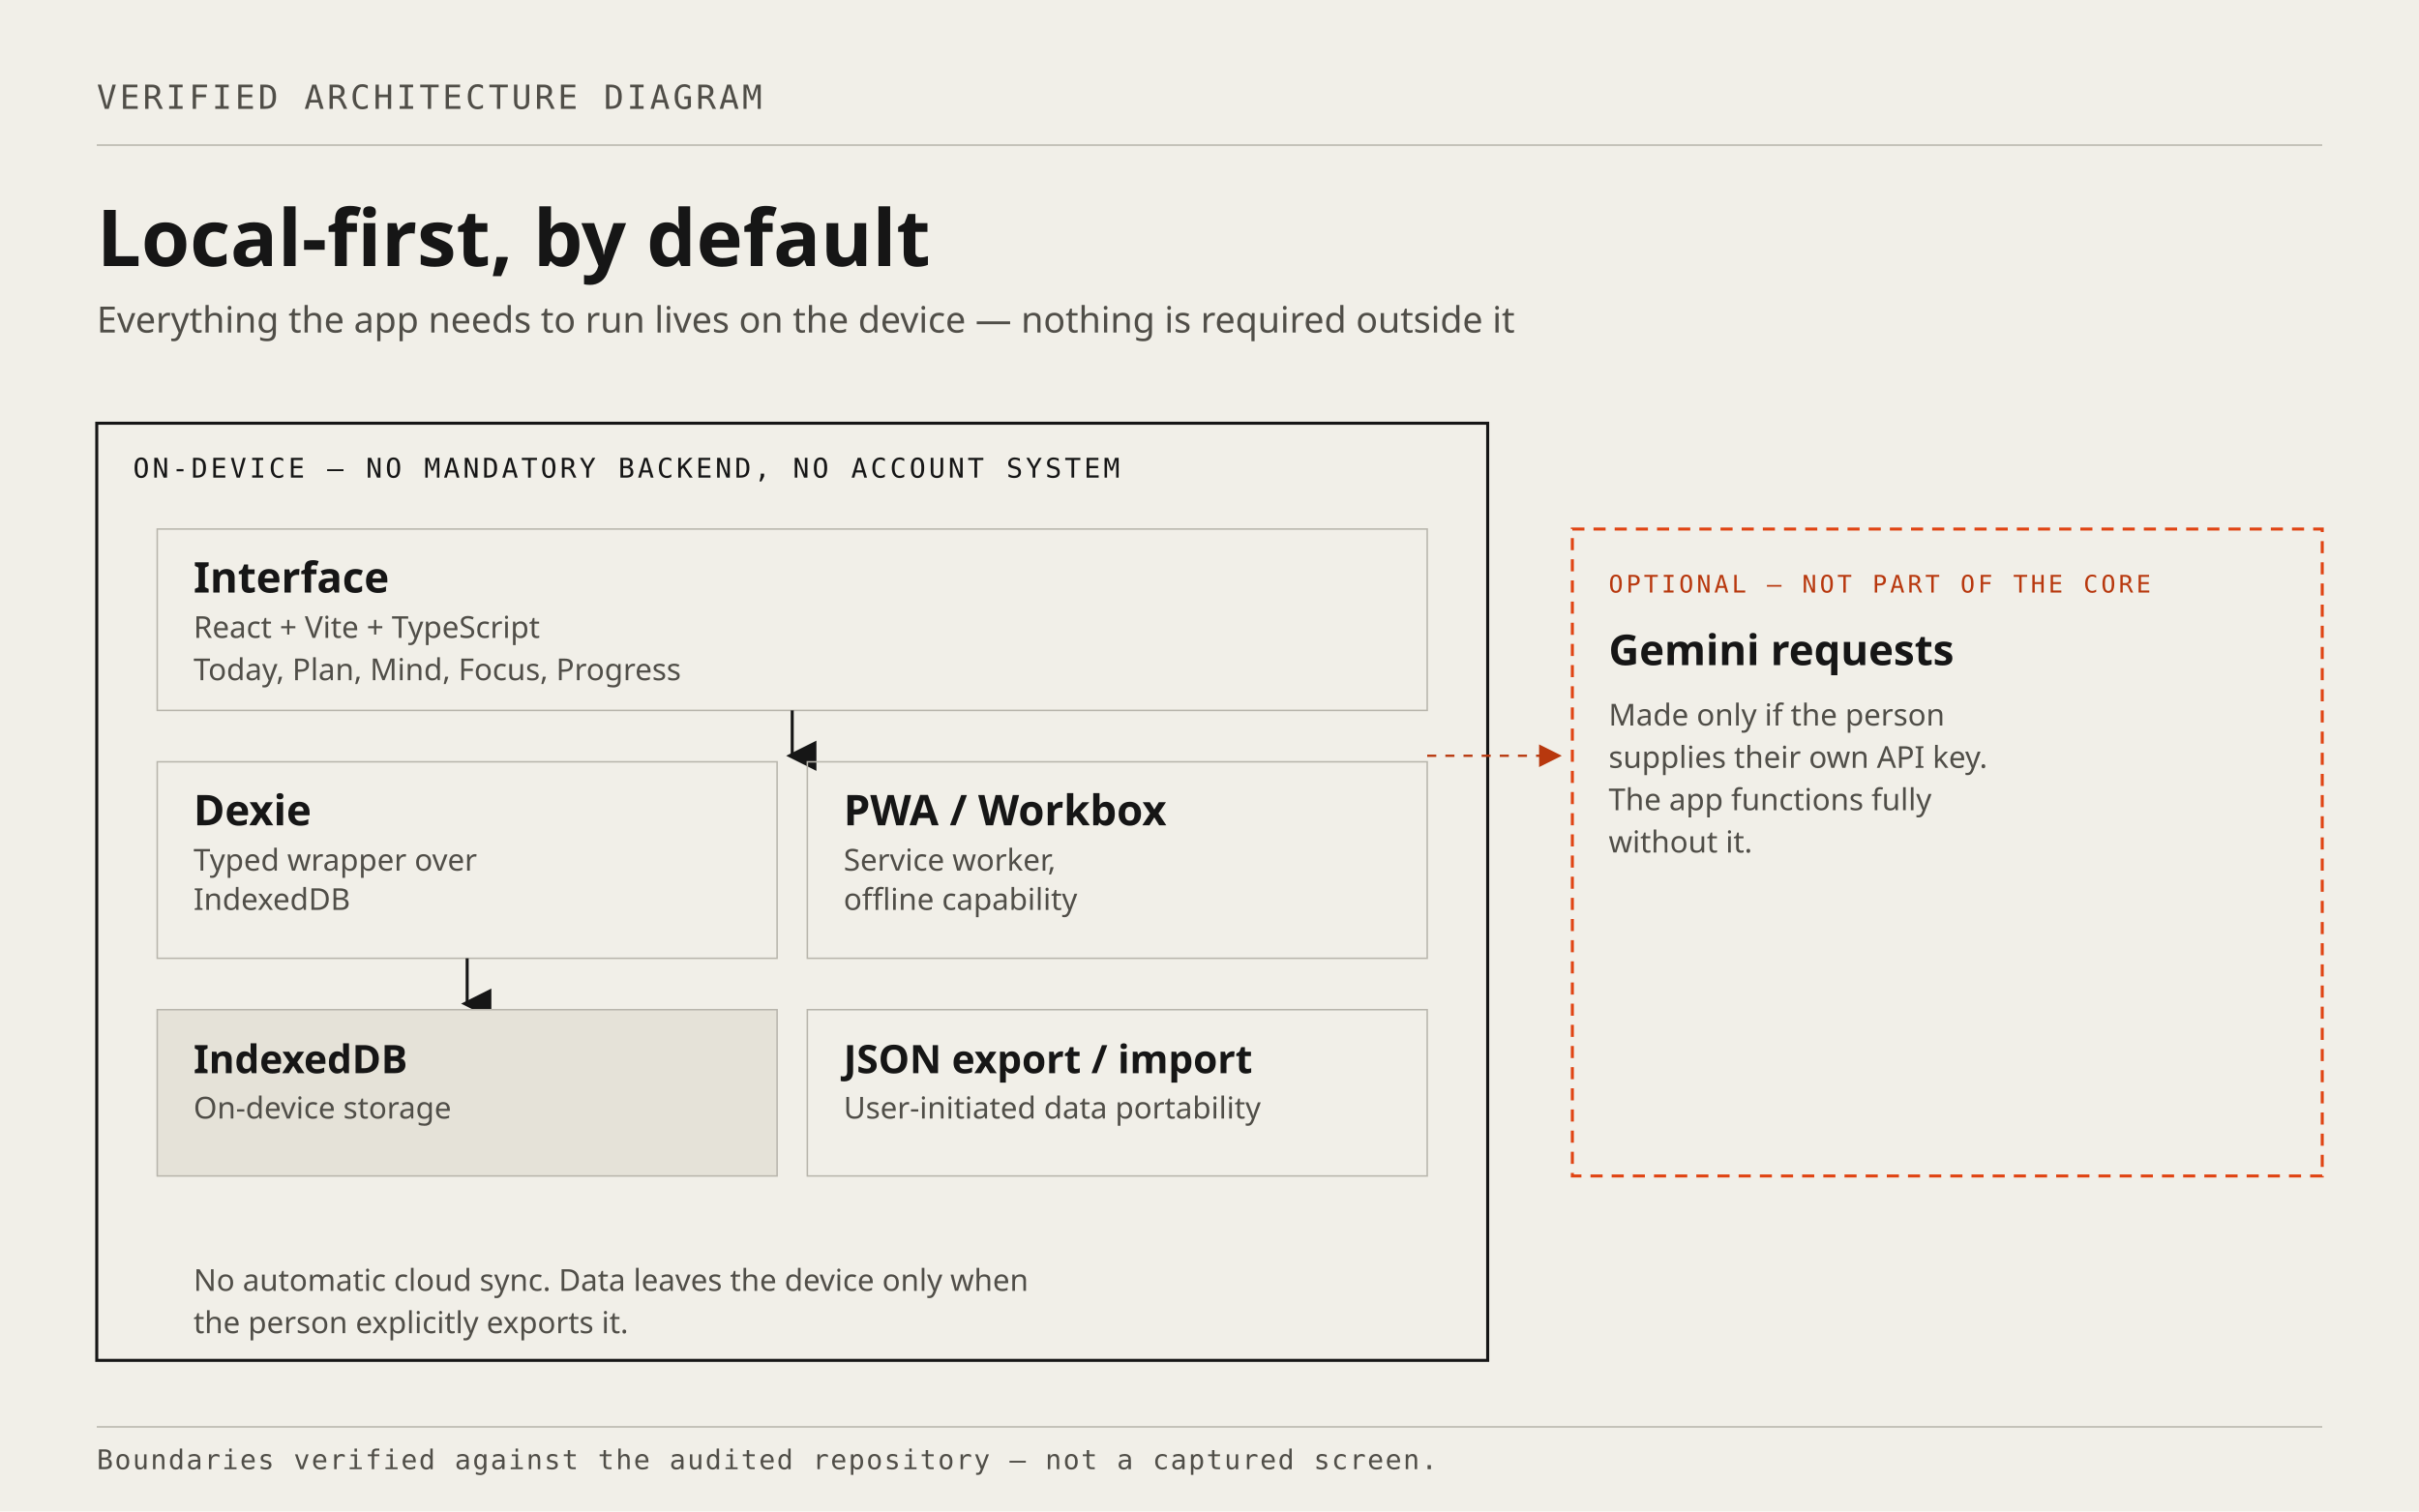
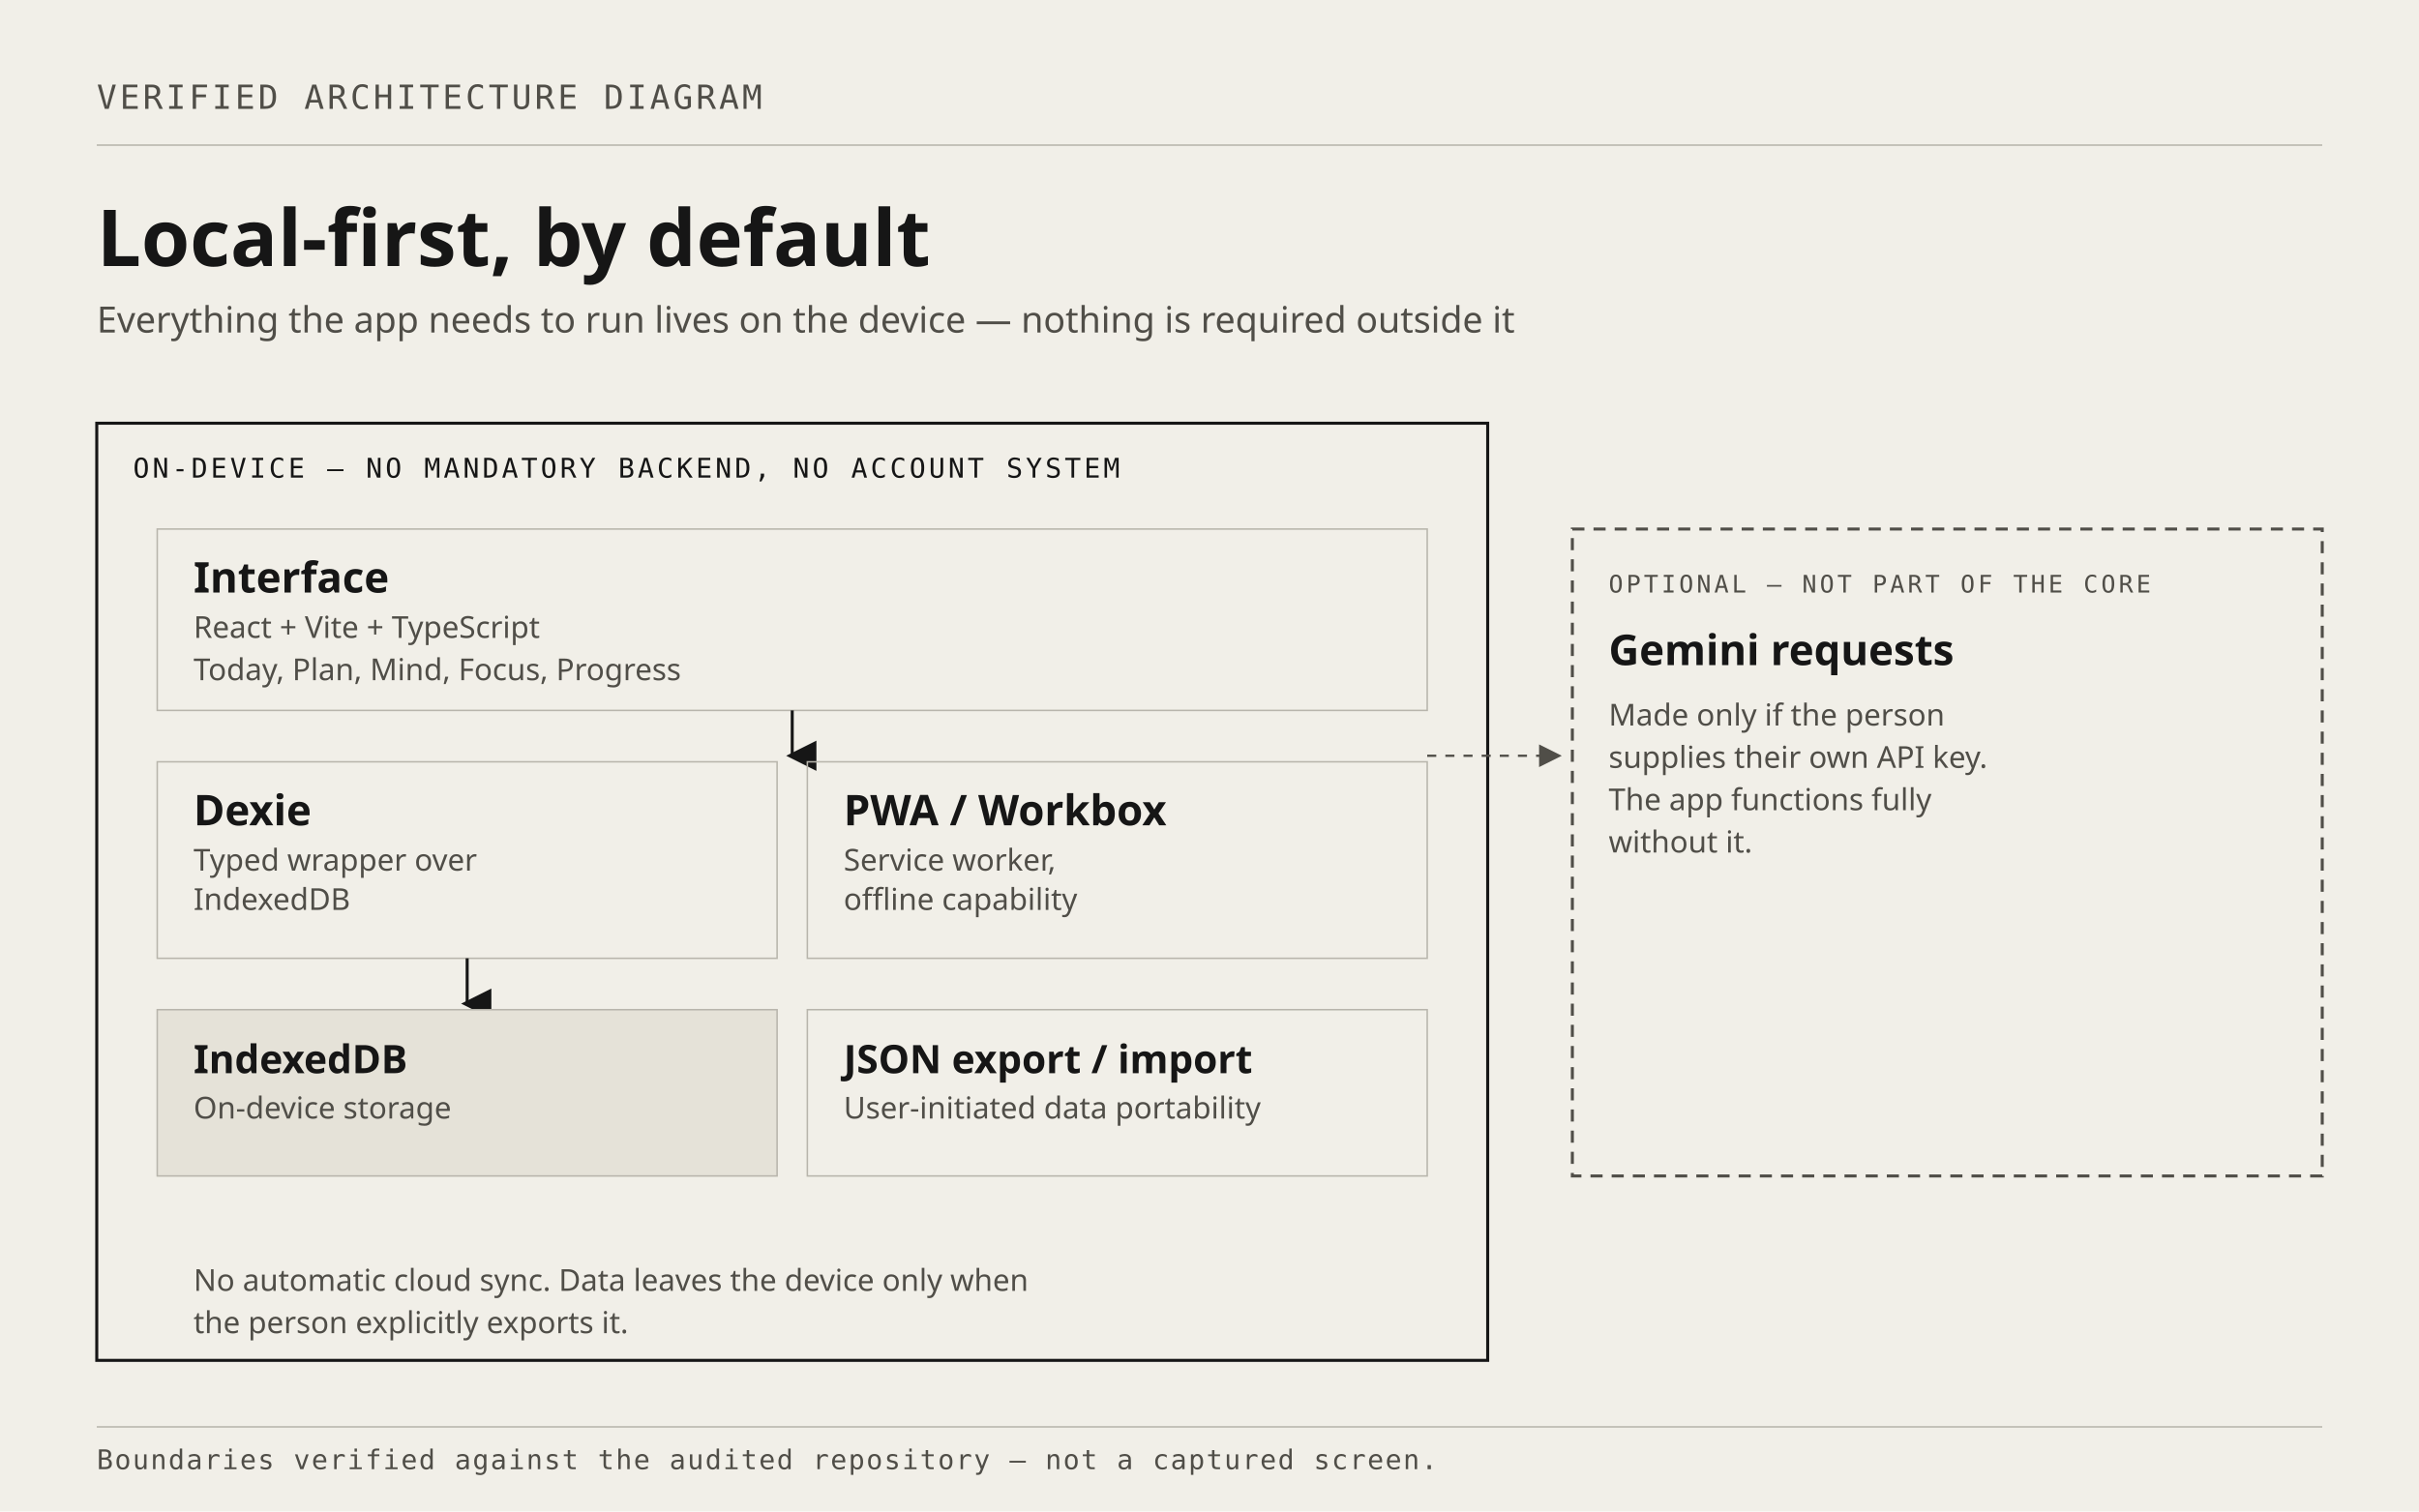
<svg xmlns="http://www.w3.org/2000/svg" width="1600" height="1000" viewBox="0 0 1600 1000" role="img" aria-labelledby="lfa-title lfa-desc">
  <rect width="1600" height="1000" fill="#f1efe8" />
  <text x="64" y="72" font-family="ui-monospace, 'IBM Plex Mono', monospace" font-size="22" letter-spacing="2" fill="#504e48">VERIFIED ARCHITECTURE DIAGRAM</text>
  <line x1="64" y1="96" x2="1536" y2="96" stroke="#b8b5ac" stroke-width="1" />
  <text x="64" y="176" font-family="ui-sans-serif, 'Archivo', system-ui, sans-serif" font-size="52" font-weight="600" fill="#161616">Local-first, by default</text>
  <text x="64" y="220" font-family="ui-sans-serif, 'Archivo', system-ui, sans-serif" font-size="24" fill="#504e48">Everything the app needs to run lives on the device — nothing is required outside it</text>
  <rect x="64" y="280" width="920" height="620" fill="none" stroke="#161616" stroke-width="2" />
  <text x="88" y="316" font-family="ui-monospace, 'IBM Plex Mono', monospace" font-size="18" letter-spacing="2" fill="#161616">ON-DEVICE — NO MANDATORY BACKEND, NO ACCOUNT SYSTEM</text>
  <rect x="104" y="350" width="840" height="120" fill="none" stroke="#b8b5ac" stroke-width="1" />
  <text x="128" y="392" font-family="ui-sans-serif, 'Archivo', system-ui, sans-serif" font-size="28" font-weight="600" fill="#161616">Interface</text>
  <text x="128" y="422" font-family="ui-sans-serif, 'Archivo', system-ui, sans-serif" font-size="20" fill="#504e48">React + Vite + TypeScript</text>
  <text x="128" y="450" font-family="ui-sans-serif, 'Archivo', system-ui, sans-serif" font-size="20" fill="#504e48">Today, Plan, Mind, Focus, Progress</text>
  <path d="M 524 470 L 524 500" stroke="#161616" stroke-width="2" fill="none" marker-end="url(#arrowhead2)" />
  <rect x="104" y="504" width="410" height="130" fill="none" stroke="#b8b5ac" stroke-width="1" />
  <text x="128" y="546" font-family="ui-sans-serif, 'Archivo', system-ui, sans-serif" font-size="28" font-weight="600" fill="#161616">Dexie</text>
  <text x="128" y="576" font-family="ui-sans-serif, 'Archivo', system-ui, sans-serif" font-size="20" fill="#504e48">Typed wrapper over</text>
  <text x="128" y="602" font-family="ui-sans-serif, 'Archivo', system-ui, sans-serif" font-size="20" fill="#504e48">IndexedDB</text>
  <rect x="534" y="504" width="410" height="130" fill="none" stroke="#b8b5ac" stroke-width="1" />
  <text x="558" y="546" font-family="ui-sans-serif, 'Archivo', system-ui, sans-serif" font-size="28" font-weight="600" fill="#161616">PWA / Workbox</text>
  <text x="558" y="576" font-family="ui-sans-serif, 'Archivo', system-ui, sans-serif" font-size="20" fill="#504e48">Service worker,</text>
  <text x="558" y="602" font-family="ui-sans-serif, 'Archivo', system-ui, sans-serif" font-size="20" fill="#504e48">offline capability</text>
  <path d="M 309 634 L 309 664" stroke="#161616" stroke-width="2" fill="none" marker-end="url(#arrowhead2)" />
  <rect x="104" y="668" width="410" height="110" fill="#e5e2d8" stroke="#b8b5ac" stroke-width="1" />
  <text x="128" y="710" font-family="ui-sans-serif, 'Archivo', system-ui, sans-serif" font-size="26" font-weight="600" fill="#161616">IndexedDB</text>
  <text x="128" y="740" font-family="ui-sans-serif, 'Archivo', system-ui, sans-serif" font-size="20" fill="#504e48">On-device storage</text>
  <rect x="534" y="668" width="410" height="110" fill="none" stroke="#b8b5ac" stroke-width="1" />
  <text x="558" y="710" font-family="ui-sans-serif, 'Archivo', system-ui, sans-serif" font-size="26" font-weight="600" fill="#161616">JSON export / import</text>
  <text x="558" y="740" font-family="ui-sans-serif, 'Archivo', system-ui, sans-serif" font-size="20" fill="#504e48">User-initiated data portability</text>
  <text x="128" y="854" font-family="ui-sans-serif, 'Archivo', system-ui, sans-serif" font-size="20" fill="#504e48">
    <tspan x="128" dy="0">No automatic cloud sync. Data leaves the device only when</tspan>
    <tspan x="128" dy="28">the person explicitly exports it.</tspan>
  </text>
-   <rect x="1040" y="350" width="496" height="428" fill="none" stroke="#e04413" stroke-width="2" stroke-dasharray="8 6" />
-   <text x="1064" y="392" font-family="ui-monospace, 'IBM Plex Mono', monospace" font-size="16" letter-spacing="2" fill="#b8380e">OPTIONAL — NOT PART OF THE CORE</text>
+   <rect x="1040" y="350" width="496" height="428" fill="none" stroke="#504e48" stroke-width="2" stroke-dasharray="8 6" />
+   <text x="1064" y="392" font-family="ui-monospace, 'IBM Plex Mono', monospace" font-size="16" letter-spacing="2" fill="#504e48">OPTIONAL — NOT PART OF THE CORE</text>
  <text x="1064" y="440" font-family="ui-sans-serif, 'Archivo', system-ui, sans-serif" font-size="28" font-weight="600" fill="#161616">Gemini requests</text>
  <text x="1064" y="480" font-family="ui-sans-serif, 'Archivo', system-ui, sans-serif" font-size="20" fill="#504e48">
    <tspan x="1064" dy="0">Made only if the person</tspan>
    <tspan x="1064" dy="28">supplies their own API key.</tspan>
    <tspan x="1064" dy="28">The app functions fully</tspan>
    <tspan x="1064" dy="28">without it.</tspan>
  </text>
-   <path d="M 944 500 L 1030 500" stroke="#b8380e" stroke-width="1.5" stroke-dasharray="6 6" fill="none" marker-end="url(#arrowhead-orange)" />
+   <path d="M 944 500 L 1030 500" stroke="#504e48" stroke-width="1.5" stroke-dasharray="6 6" fill="none" marker-end="url(#arrowhead-orange)" />
  <defs>
    <marker id="arrowhead2" markerWidth="10" markerHeight="10" refX="5" refY="8" orient="auto">
      <path d="M 0 0 L 10 0 L 5 10 z" fill="#161616" />
    </marker>
    <marker id="arrowhead-orange" markerWidth="10" markerHeight="10" refX="8" refY="5" orient="auto">
-       <path d="M 0 0 L 10 5 L 0 10 z" fill="#b8380e" />
+       <path d="M 0 0 L 10 5 L 0 10 z" fill="#504e48" />
    </marker>
  </defs>
  <line x1="64" y1="944" x2="1536" y2="944" stroke="#b8b5ac" stroke-width="1" />
  <text x="64" y="972" font-family="ui-monospace, 'IBM Plex Mono', monospace" font-size="18" letter-spacing="1" fill="#504e48">Boundaries verified against the audited repository — not a captured screen.</text>
</svg>
